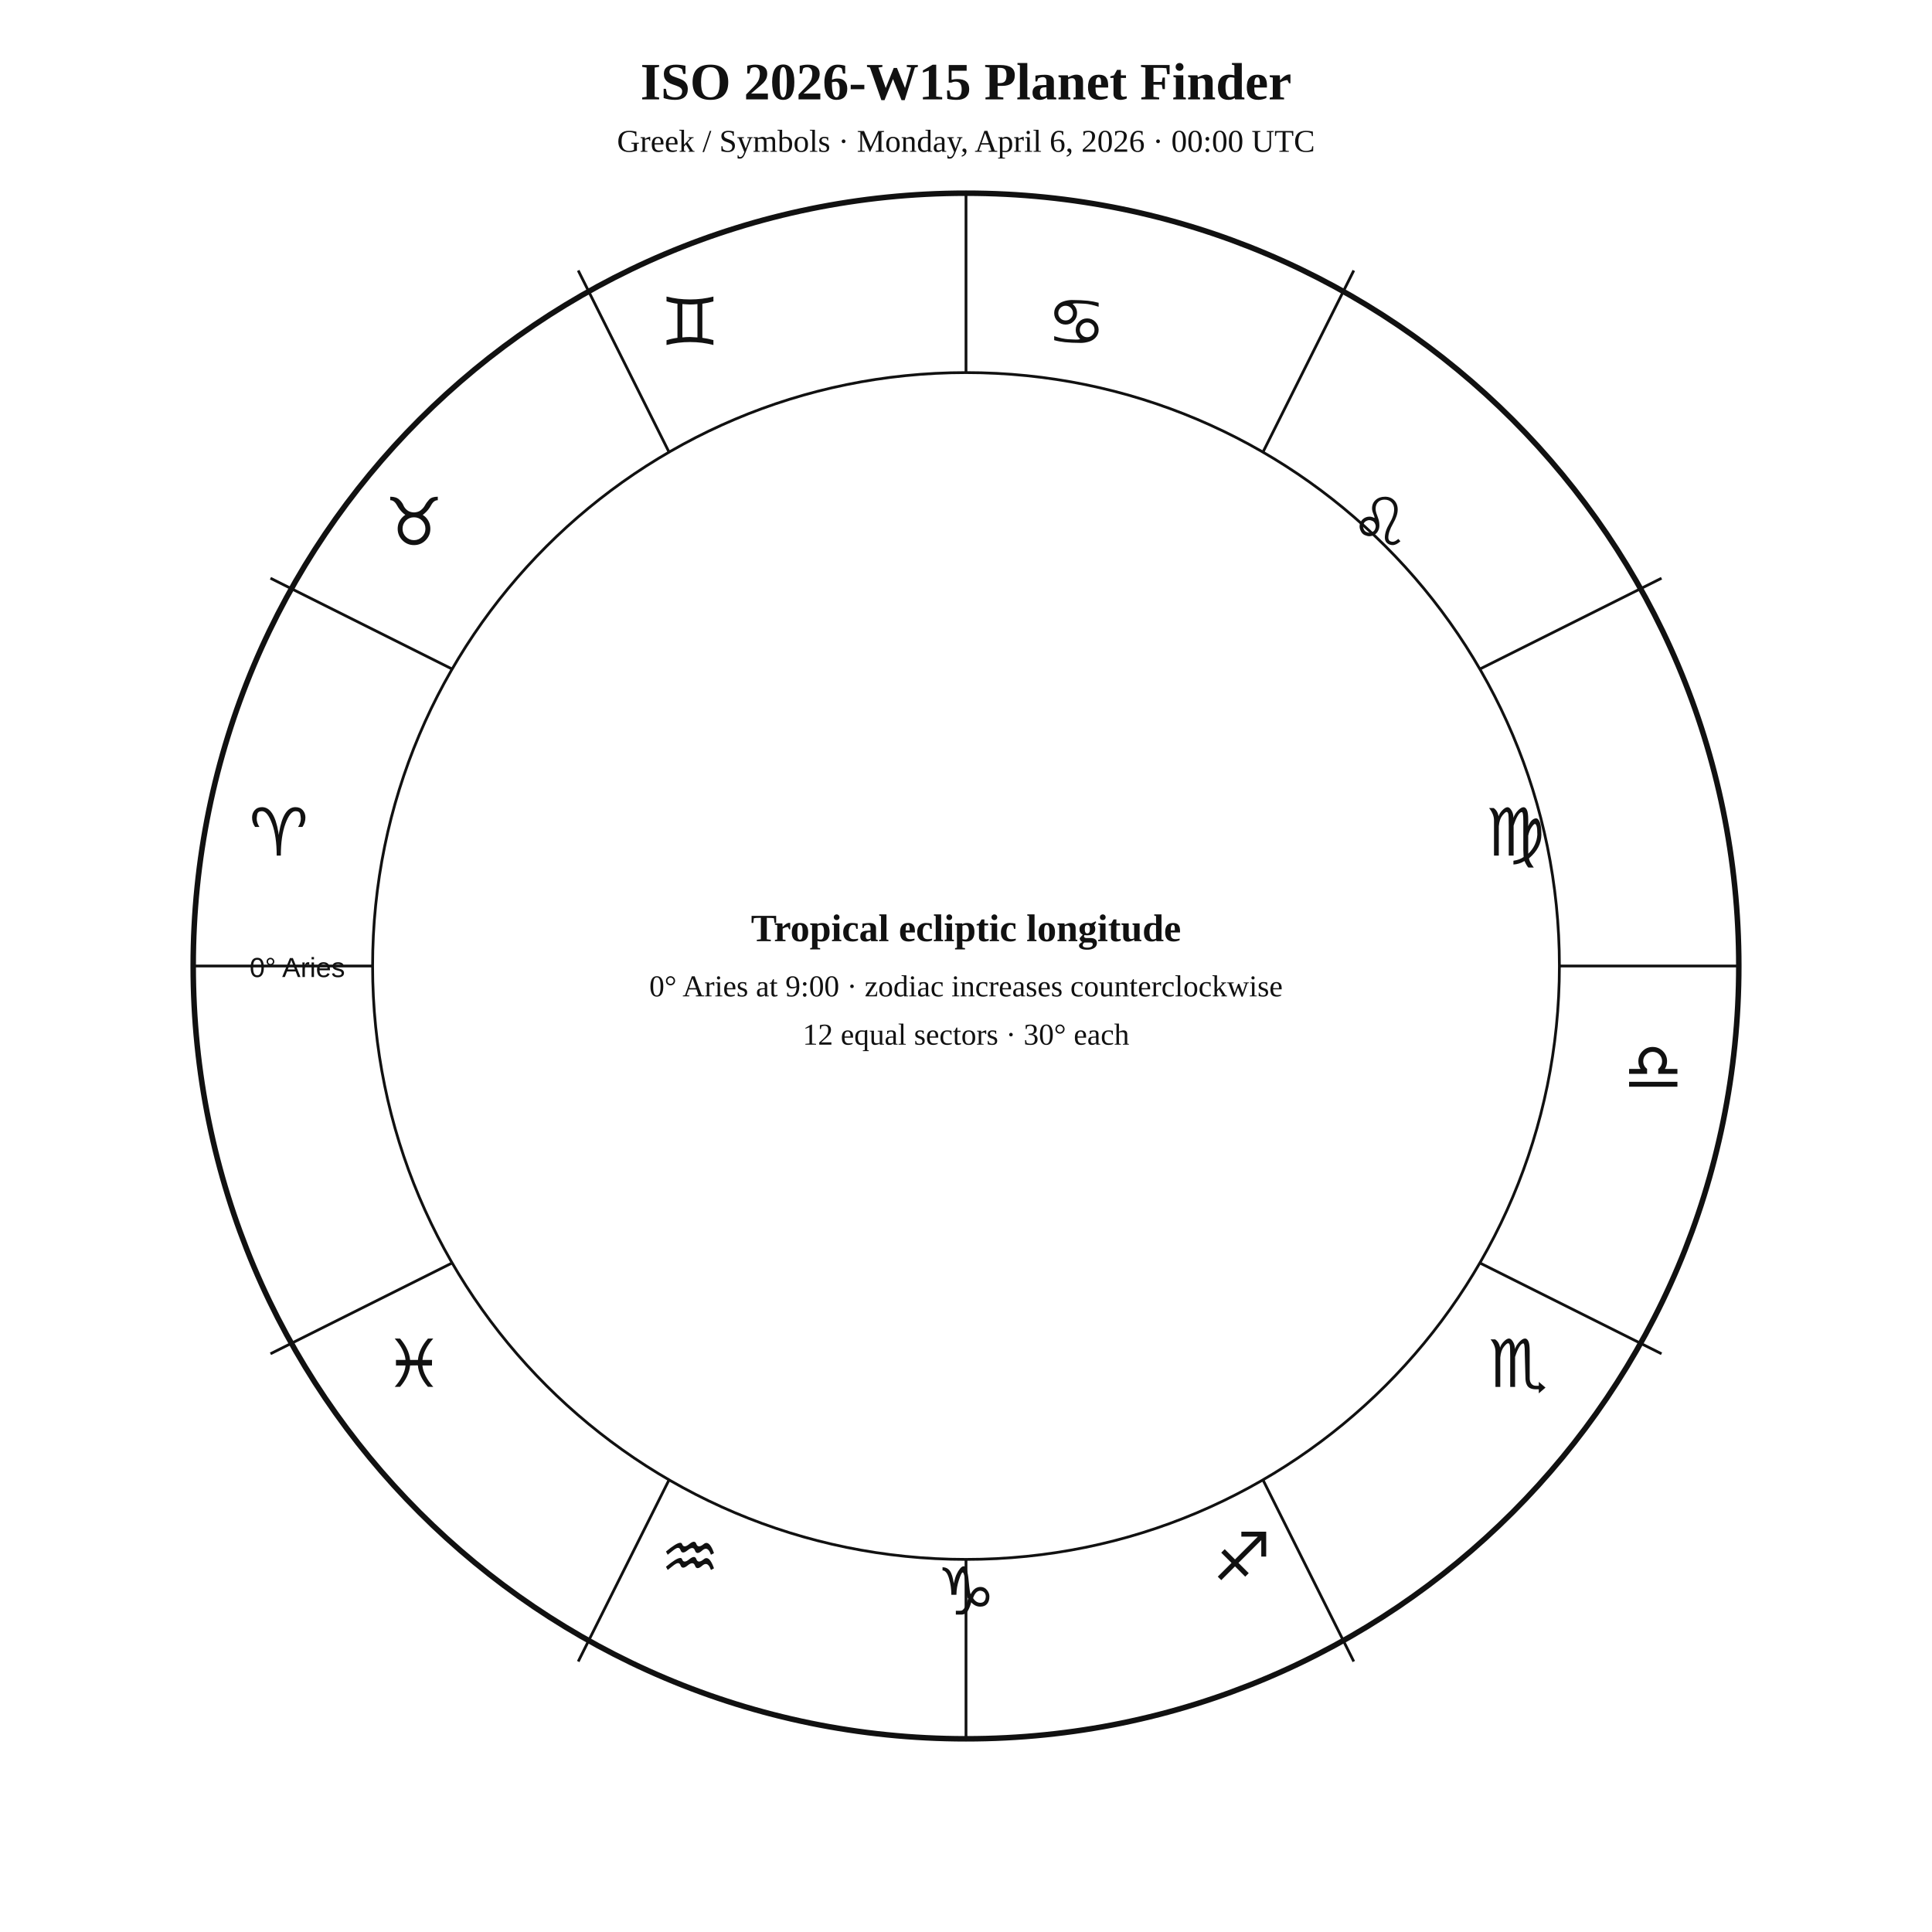
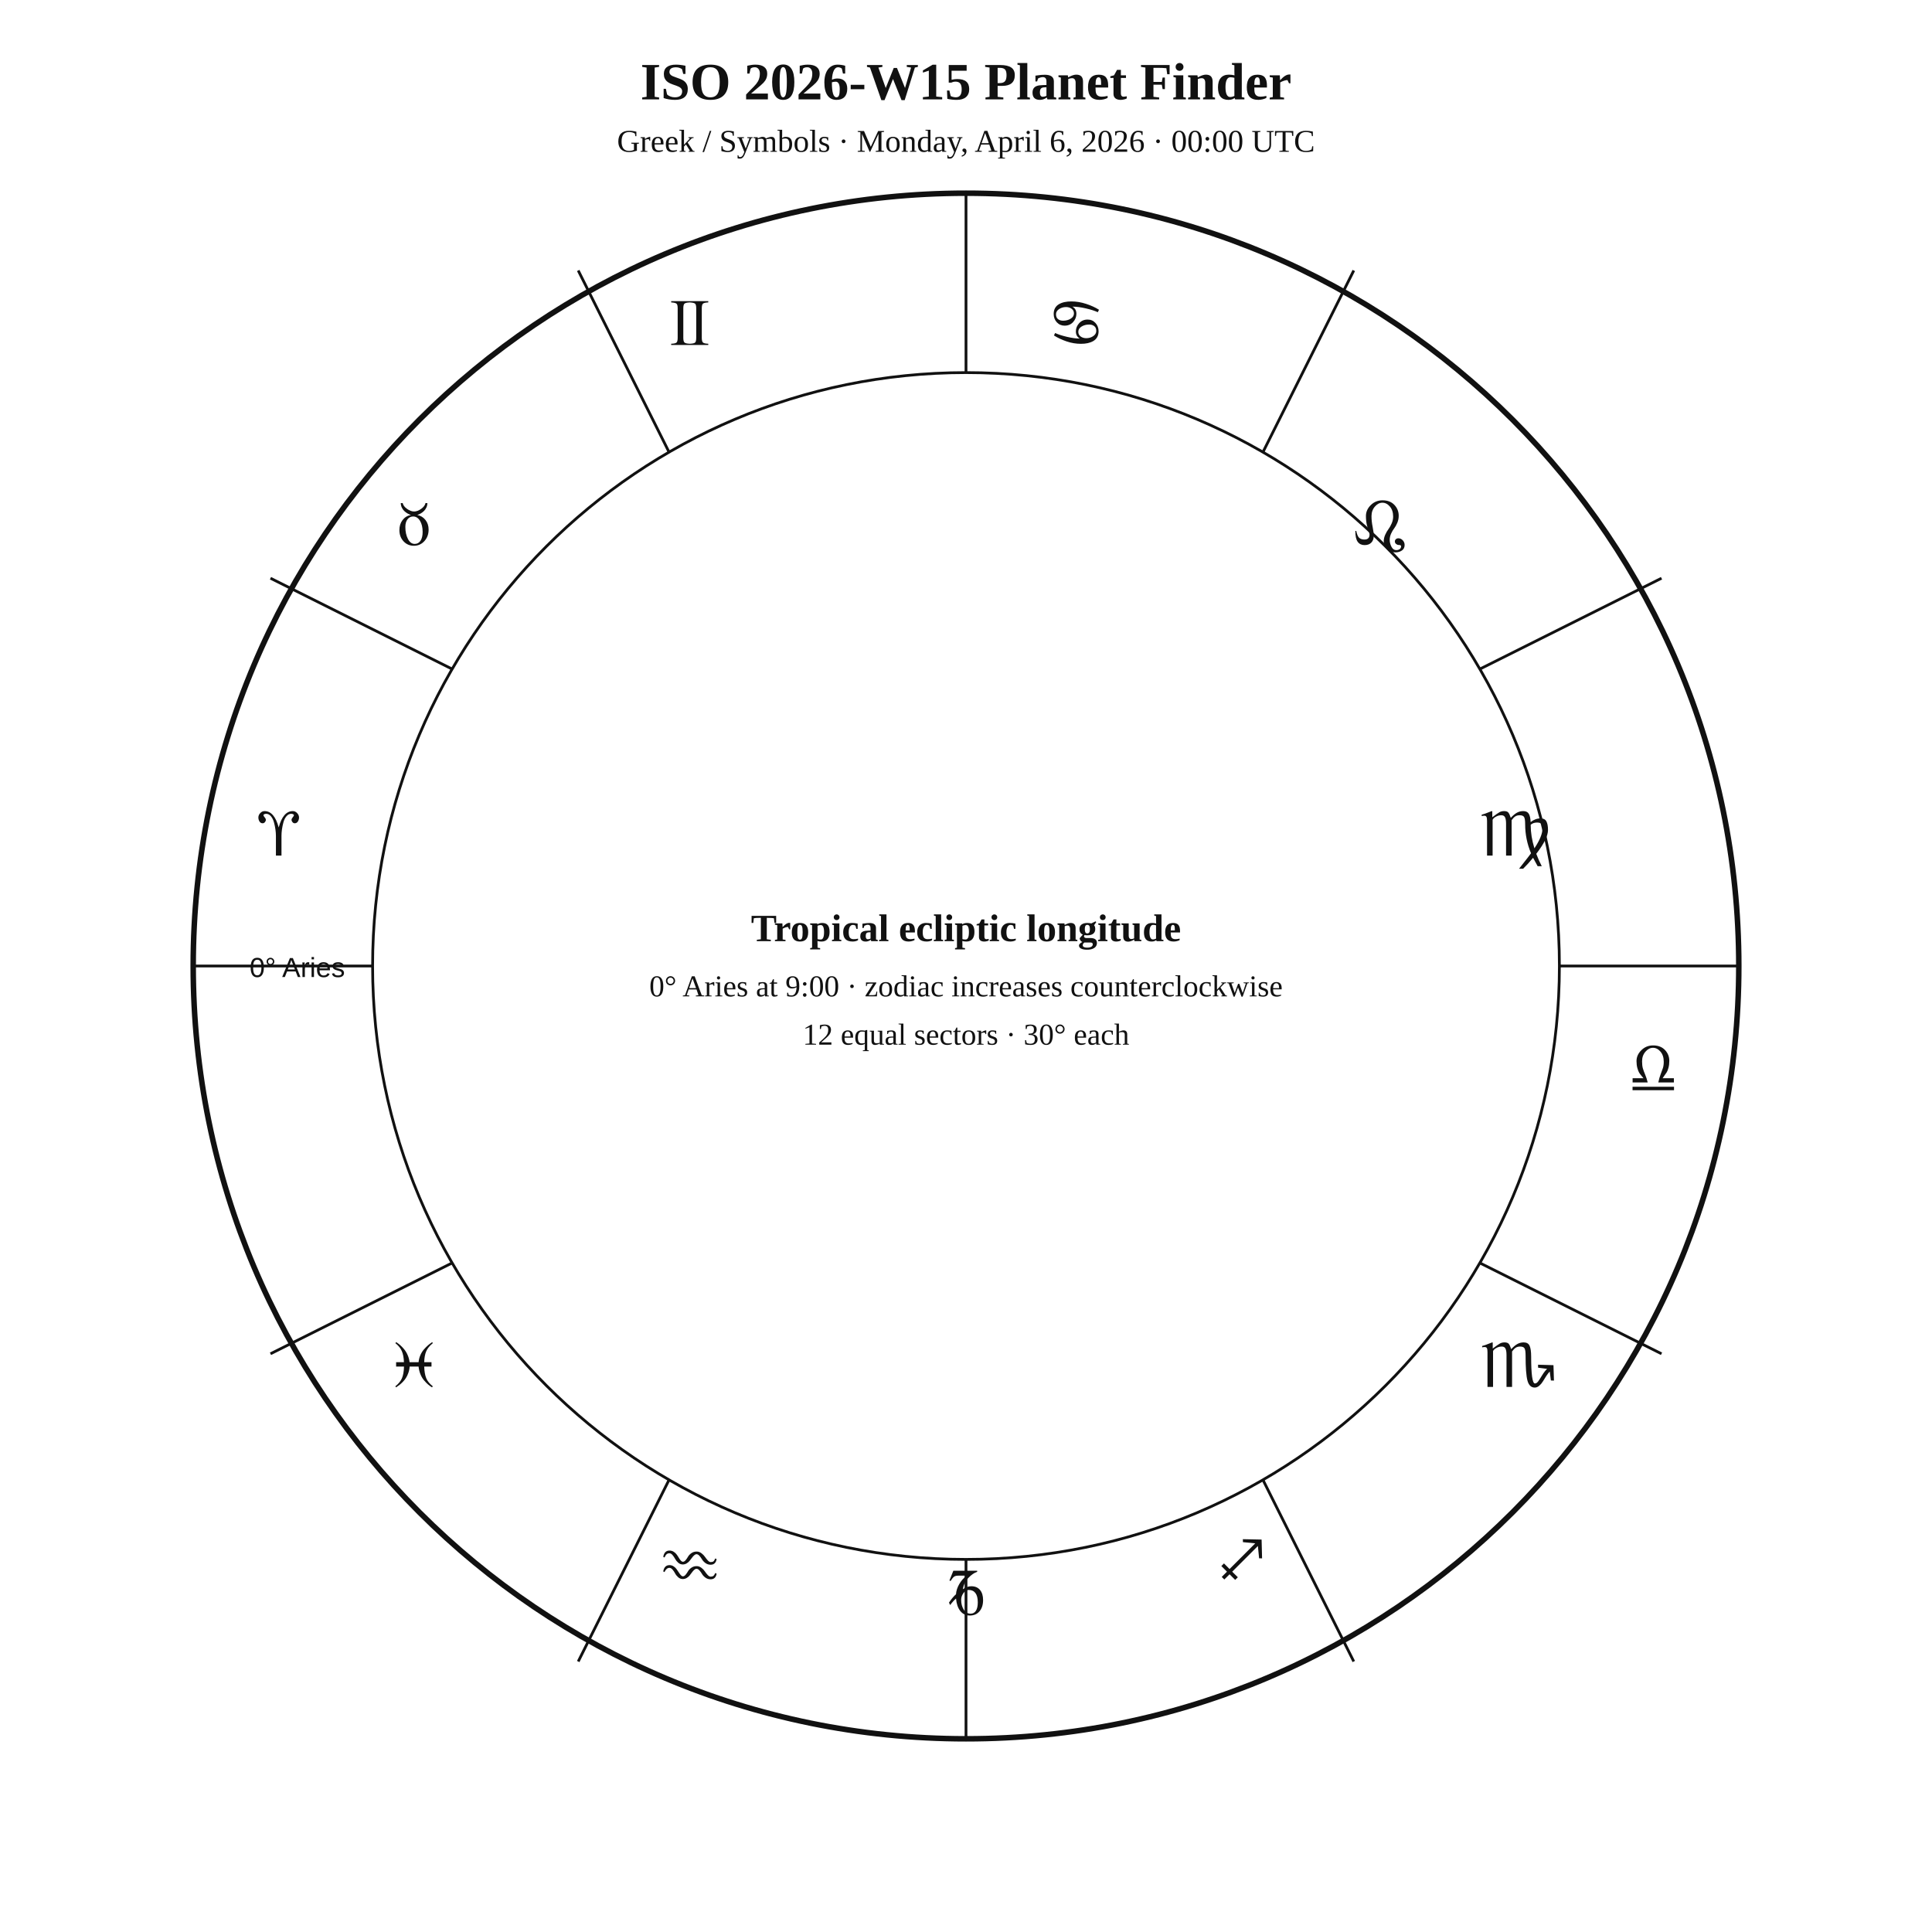
<svg xmlns="http://www.w3.org/2000/svg" width="1400" height="1400" viewBox="0 0 1400 1400">
  <rect width="100%" height="100%" fill="white" />
  <style>text{font-family:Georgia,"Times New Roman",serif;fill:#111 !important;color:#111 !important;-webkit-text-fill-color:#111 !important}.sans{font-family:Arial,Helvetica,sans-serif}.zodiac{font-family:Georgia,"Times New Roman",serif;fill:#111 !important;color:#111 !important;-webkit-text-fill-color:#111 !important}</style>
  <text x="700" y="72" text-anchor="middle" font-size="38" font-weight="700">ISO 2026-W15 Planet Finder</text>
  <text x="700" y="110" text-anchor="middle" font-size="23">Greek / Symbols · Monday, April 6, 2026 · 00:00 UTC</text>
  <circle cx="700" cy="700" r="560" fill="none" stroke="#111" stroke-width="4" />
  <circle cx="700" cy="700" r="430" fill="none" stroke="#111" stroke-width="2" />
  <g stroke="#111" stroke-width="2">
    <line x1="270" y1="700" x2="140" y2="700" />
    <line x1="328" y1="485" x2="196" y2="419" />
    <line x1="485" y1="328" x2="419" y2="196" />
    <line x1="700" y1="270" x2="700" y2="140" />
    <line x1="915" y1="328" x2="981" y2="196" />
    <line x1="1072" y1="485" x2="1204" y2="419" />
    <line x1="1130" y1="700" x2="1260" y2="700" />
    <line x1="1072" y1="915" x2="1204" y2="981" />
    <line x1="915" y1="1072" x2="981" y2="1204" />
    <line x1="700" y1="1130" x2="700" y2="1260" />
    <line x1="485" y1="1072" x2="419" y2="1204" />
    <line x1="328" y1="915" x2="196" y2="981" />
  </g>
  <g class="zodiac" text-anchor="middle" font-size="48">
-     <text x="202" y="620">♈</text>
-     <text x="300" y="395">♉</text>
-     <text x="500" y="250">♊</text>
-     <text x="780" y="250">♋</text>
-     <text x="1000" y="395">♌</text>
-     <text x="1098" y="620">♍</text>
-     <text x="1198" y="790">♎</text>
-     <text x="1100" y="1005">♏</text>
-     <text x="900" y="1145">♐</text>
-     <text x="700" y="1170">♑</text>
-     <text x="500" y="1145">♒</text>
-     <text x="300" y="1005">♓</text>
+     <text x="202" y="620">♈︎</text>
+     <text x="300" y="395">♉︎</text>
+     <text x="500" y="250">♊︎</text>
+     <text x="780" y="250">♋︎</text>
+     <text x="1000" y="395">♌︎</text>
+     <text x="1098" y="620">♍︎</text>
+     <text x="1198" y="790">♎︎</text>
+     <text x="1100" y="1005">♏︎</text>
+     <text x="900" y="1145">♐︎</text>
+     <text x="700" y="1170">♑︎</text>
+     <text x="500" y="1145">♒︎</text>
+     <text x="300" y="1005">♓︎</text>
  </g>
  <text x="250" y="708" text-anchor="end" font-size="20" class="sans">0° Aries</text>
  <text x="700" y="682" text-anchor="middle" font-size="28" font-weight="700">Tropical ecliptic longitude</text>
  <text x="700" y="722" text-anchor="middle" font-size="22">0° Aries at 9:00 · zodiac increases counterclockwise</text>
  <text x="700" y="757" text-anchor="middle" font-size="22">12 equal sectors · 30° each</text>
</svg>
